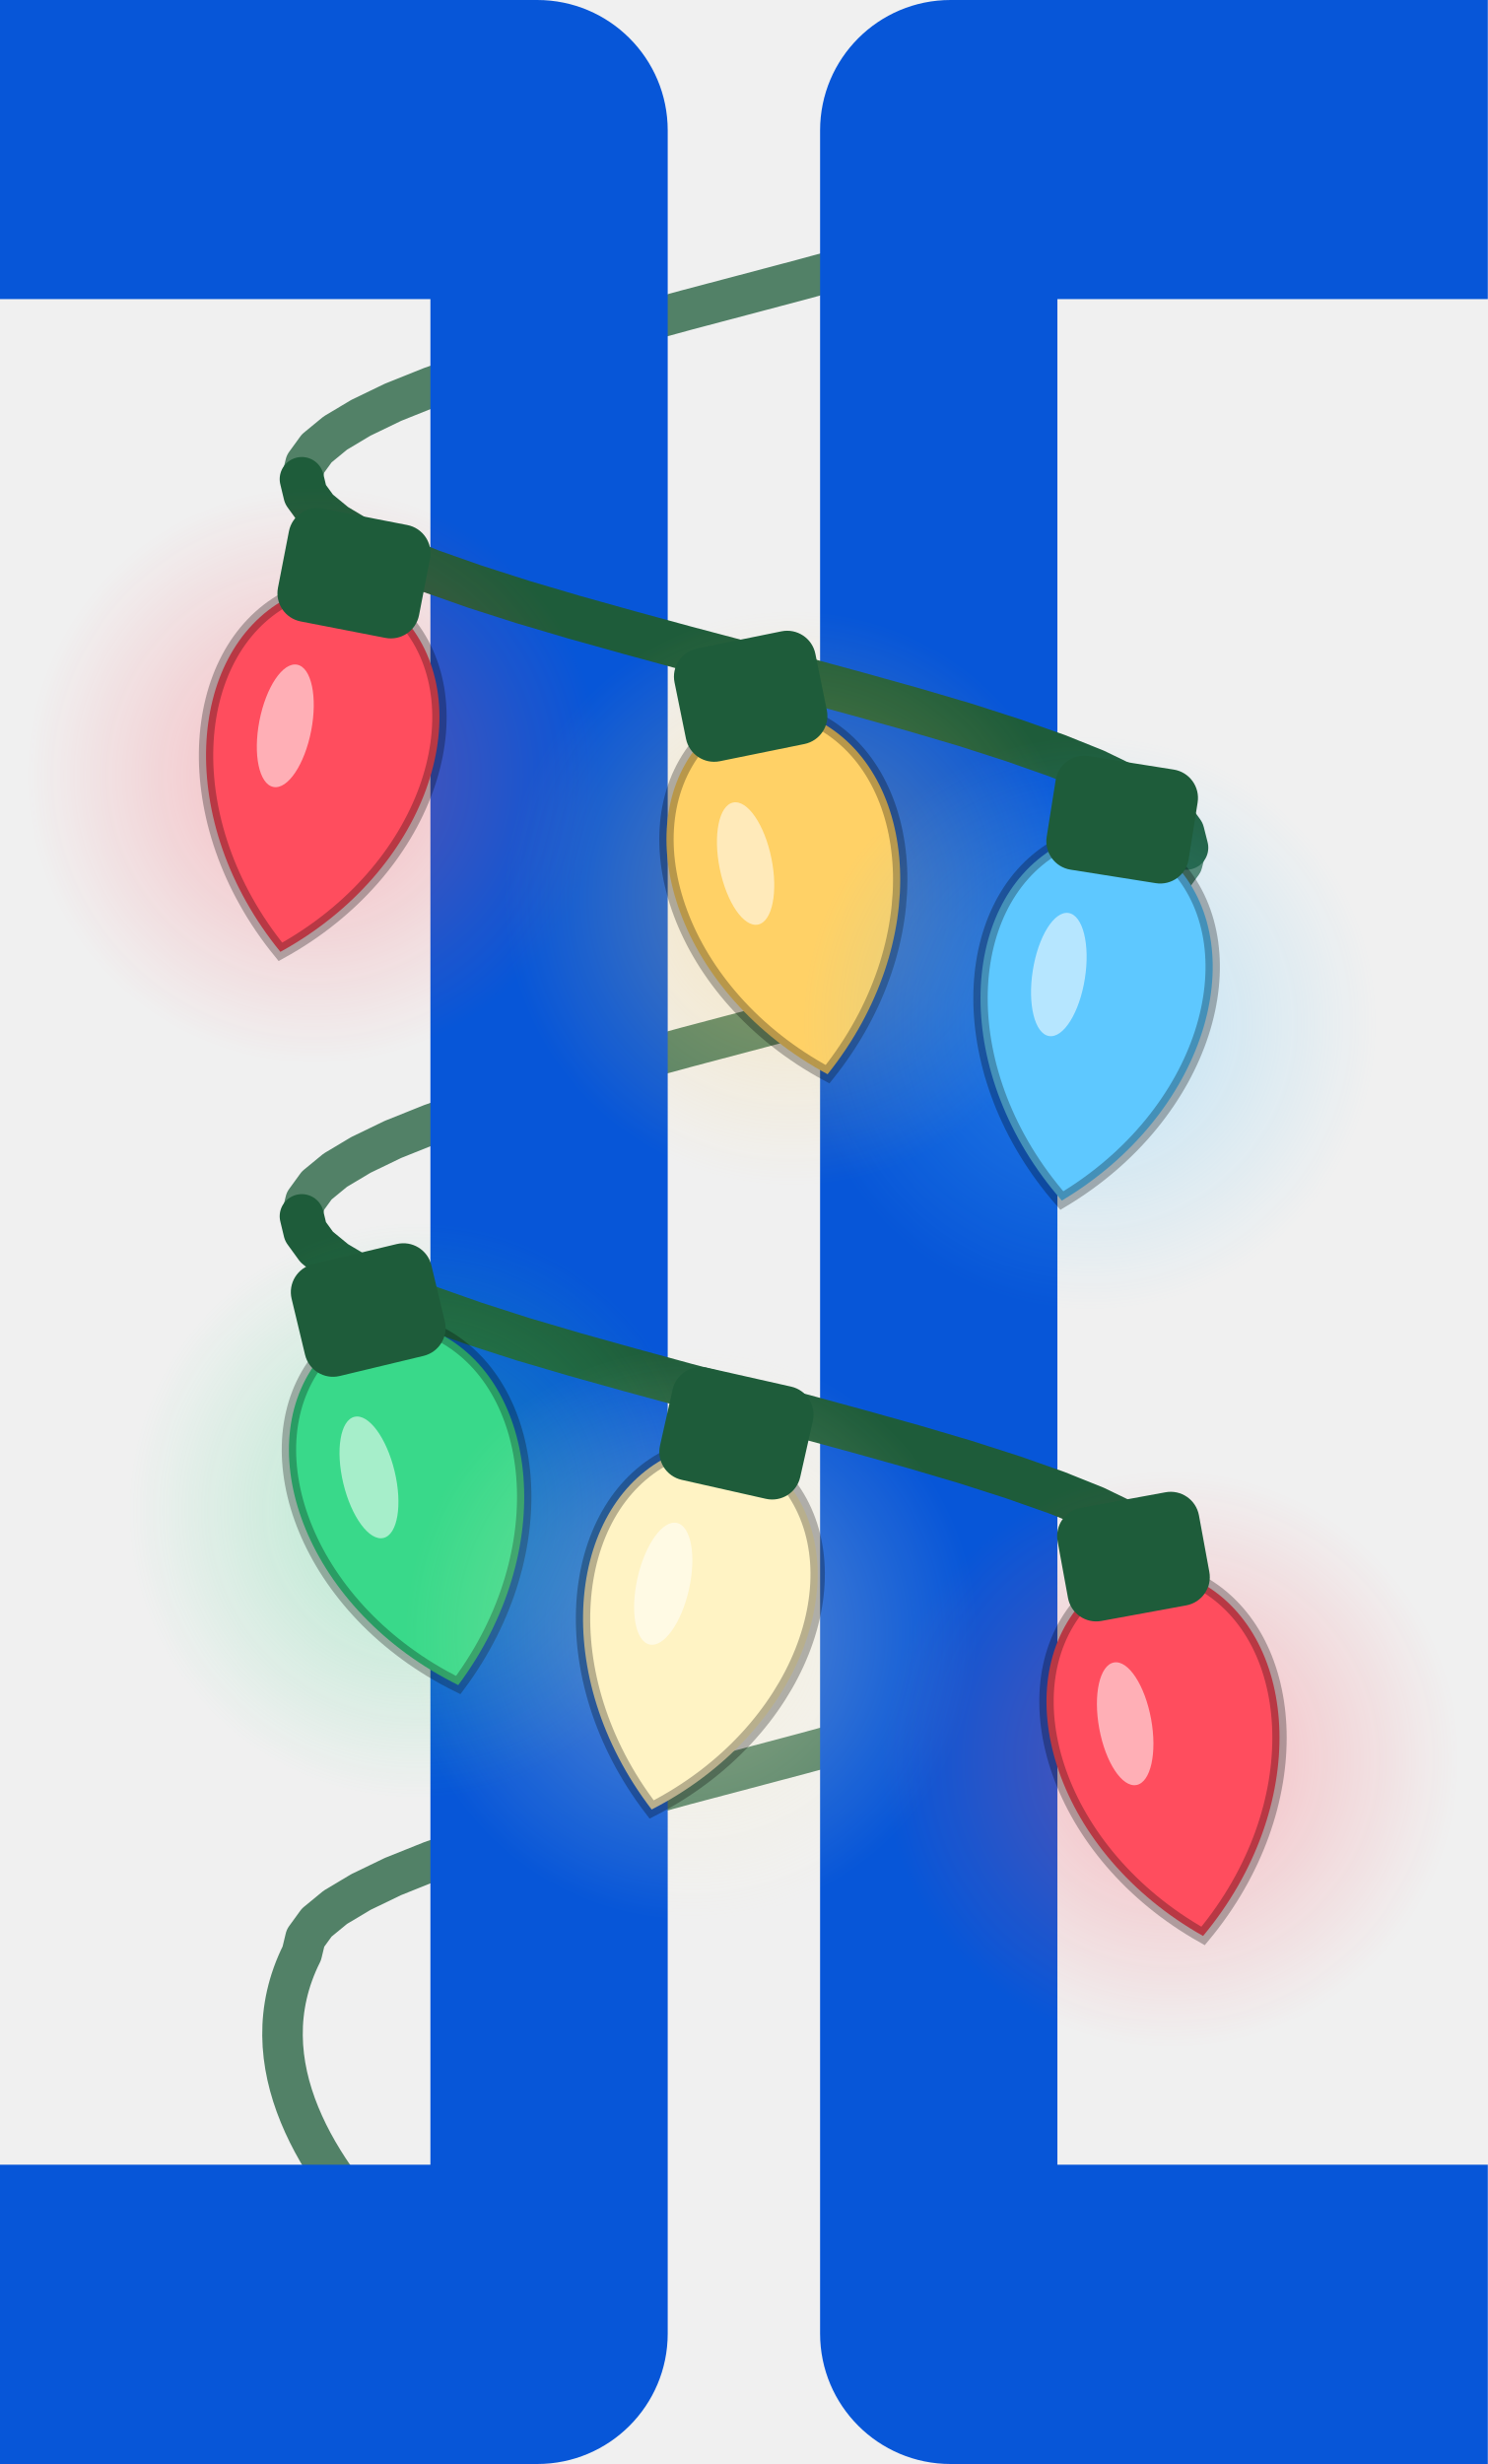
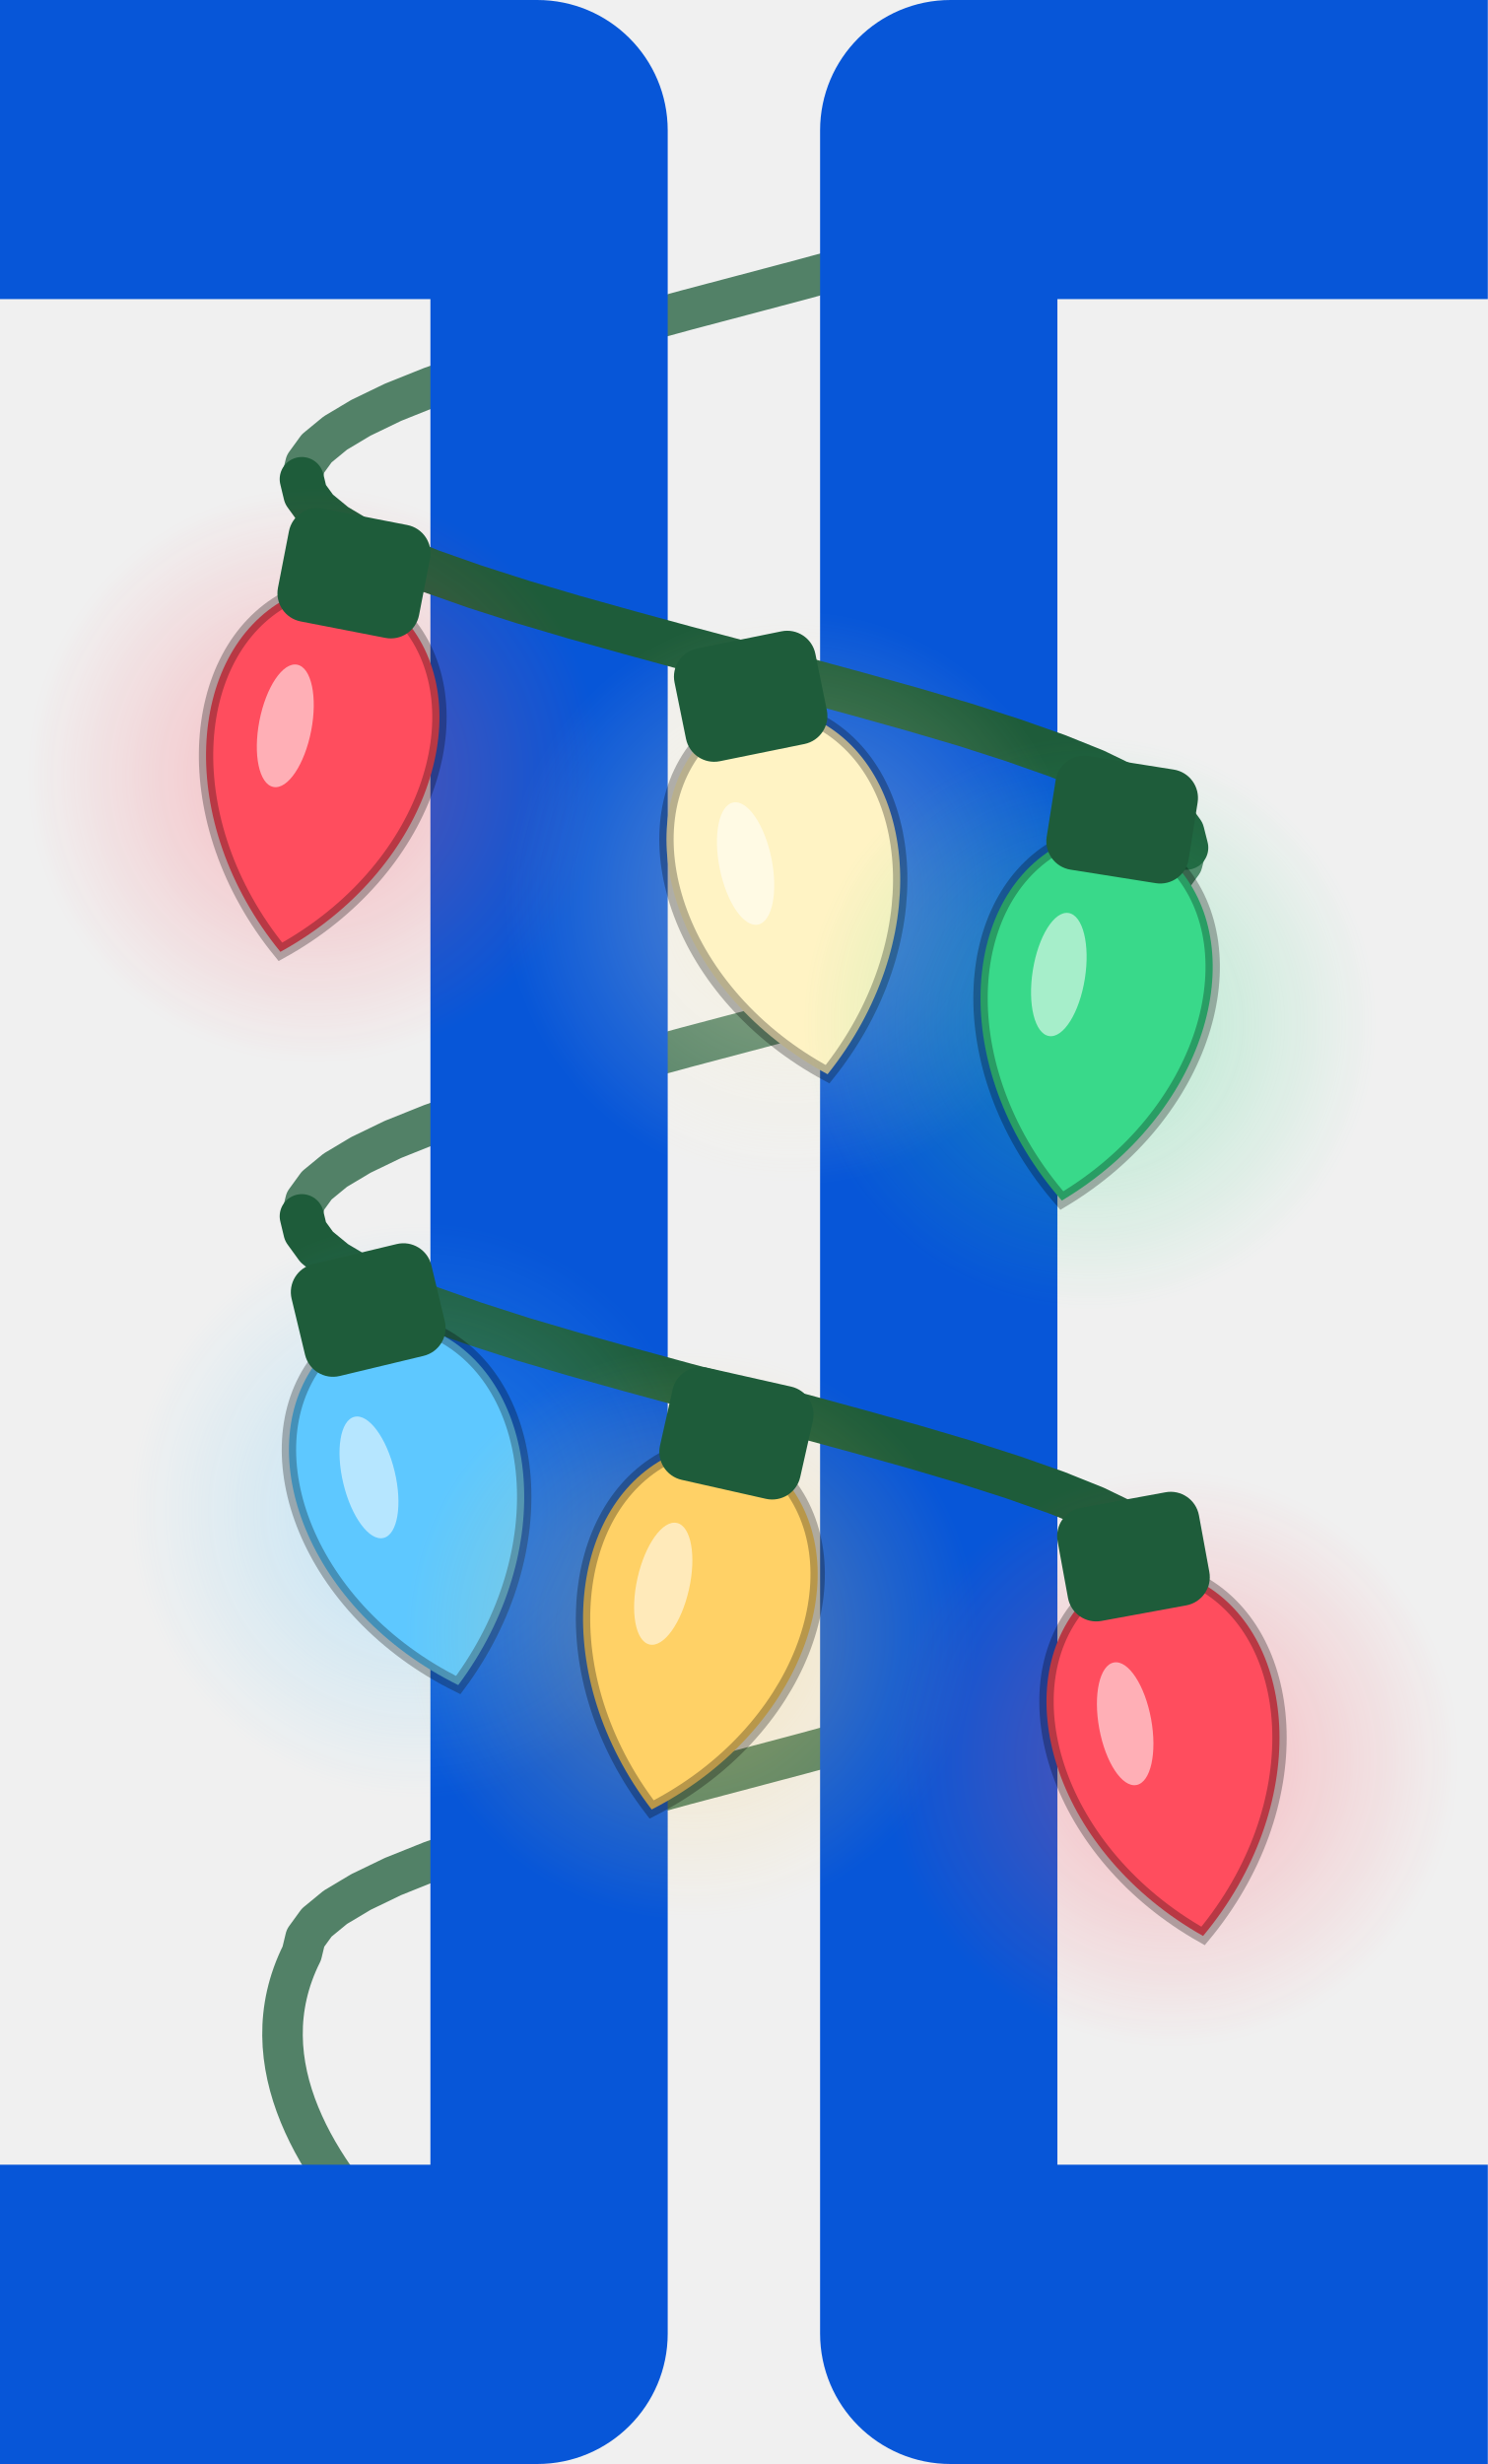
<svg xmlns="http://www.w3.org/2000/svg" width="80.75" height="133.71" viewBox="0 0 80.75 133.71" role="img" aria-label="IntelliTect glyph with Christmas lights">
  <defs>
-     <style>.xl-bulb{animation:xl-twinkle 2s ease-in-out infinite}.xl-glow{animation:xl-glow 2s ease-in-out infinite}@keyframes xl-twinkle{50%{opacity:.6}}@keyframes xl-glow{50%{opacity:.25}}@media (prefers-reduced-motion:reduce){.xl-bulb,.xl-glow{animation:none}}</style>
-     <radialGradient id="xl-glow-red">
-       <stop offset="0" stop-color="#ff4d5e" stop-opacity=".35" />
-       <stop offset="1" stop-color="#ff4d5e" stop-opacity="0" />
+     <style>.xl-bulb{animation:xl-twinkle 2s ease-in-out infinite}.xl-glow{animation:xl-glow 2s ease-in-out infinite}.xl-hue{animation:xl-hue 8s linear infinite}@keyframes xl-twinkle{50%{opacity:.6}}@keyframes xl-glow{50%{opacity:.25}}@keyframes xl-hue{0%,15%{fill:#ff4d5e}20%,35%{fill:#ffd166}40%,55%{fill:#5ec8ff}60%,75%{fill:#39d98a}80%,95%{fill:#fff3c4}100%{fill:#ff4d5e}}@media (prefers-reduced-motion:reduce){.xl-bulb,.xl-glow,.xl-hue{animation:none}}</style>
+     <radialGradient id="xl-fade-g">
+       <stop offset="0" stop-color="#fff" />
+       <stop offset="1" stop-color="#000" />
    </radialGradient>
-     <radialGradient id="xl-glow-gold">
-       <stop offset="0" stop-color="#ffd166" stop-opacity=".35" />
-       <stop offset="1" stop-color="#ffd166" stop-opacity="0" />
-     </radialGradient>
-     <radialGradient id="xl-glow-blue">
-       <stop offset="0" stop-color="#5ec8ff" stop-opacity=".35" />
-       <stop offset="1" stop-color="#5ec8ff" stop-opacity="0" />
-     </radialGradient>
-     <radialGradient id="xl-glow-green">
-       <stop offset="0" stop-color="#39d98a" stop-opacity=".35" />
-       <stop offset="1" stop-color="#39d98a" stop-opacity="0" />
-     </radialGradient>
-     <radialGradient id="xl-glow-white">
-       <stop offset="0" stop-color="#fff3c4" stop-opacity=".35" />
-       <stop offset="1" stop-color="#fff3c4" stop-opacity="0" />
-     </radialGradient>
+     <mask id="xl-fade" maskUnits="userSpaceOnUse" x="-12" y="-2" width="24" height="24">
+       <circle cy="10" r="12" fill="url(#xl-fade-g)" />
+     </mask>
  </defs>
  <g id="lights-back" fill="none" stroke="#1e5c3a" stroke-width="2.2" stroke-linecap="round" stroke-linejoin="round" opacity=".75">
    <path d="M64.38,6.00 L64.17,6.83 L63.56,7.67 L62.55,8.50 L61.16,9.33 L59.42,10.17 L57.35,11.00 L54.99,11.83 L52.38,12.67 L49.56,13.50 L46.59,14.33 L43.51,15.17 L40.38,16.00 L37.24,16.83 L34.16,17.67 L31.19,18.50 L28.38,19.33 L25.76,20.17 L23.40,21.00 L21.33,21.83 L19.59,22.67 L18.20,23.50 L17.19,24.33 L16.58,25.17 L16.38,26.00 M64.38,46.00 L64.17,46.83 L63.56,47.67 L62.55,48.50 L61.16,49.33 L59.42,50.17 L57.35,51.00 L54.99,51.83 L52.38,52.67 L49.56,53.50 L46.59,54.33 L43.51,55.17 L40.38,56.00 L37.24,56.83 L34.16,57.67 L31.19,58.50 L28.38,59.33 L25.76,60.17 L23.40,61.00 L21.33,61.83 L19.59,62.67 L18.20,63.50 L17.19,64.33 L16.58,65.17 L16.38,66.00 M64.38,86.00 L64.17,86.83 L63.56,87.67 L62.55,88.50 L61.16,89.33 L59.42,90.17 L57.35,91.00 L54.99,91.83 L52.37,92.67 L49.56,93.50 L46.59,94.33 L43.51,95.17 L40.38,96.00 L37.24,96.83 L34.16,97.67 L31.19,98.50 L28.38,99.33 L25.76,100.17 L23.40,101.00 L21.33,101.83 L19.59,102.67 L18.20,103.50 L17.19,104.33 L16.58,105.17 L16.38,106.00 M16.38,106.00 C13.38,112.00 17.38,118.00 21.38,122.00" />
  </g>
  <g fill="#0756d8">
    <path d="M0,0h29.16c3.91,0,7.08,3.17,7.08,7.08v119.55c0,3.91-3.17,7.08-7.08,7.08H0v-16.24h23.36V16.23H0V0Z" />
    <path d="M80.75,133.71h-29.16c-3.91,0-7.08-3.17-7.08-7.08V7.08c0-3.91,3.17-7.08,7.08-7.08h29.16v16.23h-23.36v101.24h23.36V133.71Z" />
  </g>
  <g id="lights">
    <path d="M16.38,26.00 L16.58,26.83 L17.19,27.67 L18.20,28.50 L19.59,29.33 L21.33,30.17 L23.40,31.00 L25.76,31.83 L28.38,32.67 L31.19,33.50 L34.16,34.33 L37.24,35.17 L40.38,36.00 L43.51,36.83 L46.59,37.67 L49.56,38.50 L52.38,39.33 L54.99,40.17 L57.35,41.00 L59.42,41.83 L61.16,42.67 L62.55,43.50 L63.56,44.33 L64.17,45.17 L64.38,46.00 M16.38,66.00 L16.58,66.83 L17.19,67.67 L18.20,68.50 L19.59,69.33 L21.33,70.17 L23.40,71.00 L25.76,71.83 L28.37,72.67 L31.19,73.50 L34.16,74.33 L37.24,75.17 L40.37,76.00 L43.51,76.83 L46.59,77.67 L49.56,78.50 L52.37,79.33 L54.99,80.17 L57.35,81.00 L59.42,81.83 L61.16,82.67 L62.55,83.50 L63.56,84.33 L64.17,85.17 L64.38,86.00" fill="none" stroke="#1e5c3a" stroke-width="2.4" stroke-linecap="round" stroke-linejoin="round" />
    <g transform="translate(19.56,29.32) rotate(11.0) scale(1.3)">
-       <circle class="xl-glow" cy="10" r="12" fill="url(#xl-glow-red)" style="animation-duration:1.85s;animation-delay:-2.58s" />
+       <g class="xl-glow" style="animation-duration:1.85s;animation-delay:-2.58s">
+         <circle class="xl-hue" cy="10" r="12" fill="#ff4d5e" fill-opacity=".35" mask="url(#xl-fade)" style="animation-delay:-0.00s" />
+       </g>
      <g class="xl-bulb" style="animation-duration:1.85s;animation-delay:-2.58s">
-         <path d="M-2.6,3 C-6.2,6 -5.4,13 0,17.5 C5.4,13 6.2,6 2.6,3 Z" fill="#ff4d5e" stroke="rgba(0,0,0,.28)" stroke-width=".6" />
+         <path class="xl-hue" d="M-2.6,3 C-6.2,6 -5.4,13 0,17.5 C5.4,13 6.2,6 2.6,3 Z" fill="#ff4d5e" style="animation-delay:-0.00s" stroke="rgba(0,0,0,.28)" stroke-width=".6" />
        <ellipse cx="-1.6" cy="8.2" rx="1.1" ry="2.6" fill="#fff" opacity=".55" />
      </g>
      <rect x="-3" y="-1" width="6" height="4.8" rx="1.2" fill="#1e5c3a" />
    </g>
    <g transform="translate(40.38,36.00) rotate(-11.5) scale(1.3)">
-       <circle class="xl-glow" cy="10" r="12" fill="url(#xl-glow-gold)" style="animation-duration:1.86s;animation-delay:-0.01s" />
+       <g class="xl-glow" style="animation-duration:1.86s;animation-delay:-0.01s">
+         <circle class="xl-hue" cy="10" r="12" fill="#fff3c4" fill-opacity=".35" mask="url(#xl-fade)" style="animation-delay:-6.40s" />
+       </g>
      <g class="xl-bulb" style="animation-duration:1.86s;animation-delay:-0.01s">
-         <path d="M-2.6,3 C-6.2,6 -5.4,13 0,17.5 C5.4,13 6.2,6 2.6,3 Z" fill="#ffd166" stroke="rgba(0,0,0,.28)" stroke-width=".6" />
+         <path class="xl-hue" d="M-2.6,3 C-6.2,6 -5.4,13 0,17.5 C5.4,13 6.2,6 2.6,3 Z" fill="#fff3c4" style="animation-delay:-6.40s" stroke="rgba(0,0,0,.28)" stroke-width=".6" />
        <ellipse cx="-1.6" cy="8.2" rx="1.1" ry="2.6" fill="#fff" opacity=".55" />
      </g>
      <rect x="-3" y="-1" width="6" height="4.8" rx="1.2" fill="#1e5c3a" />
    </g>
    <g transform="translate(61.19,42.68) rotate(9.0) scale(1.3)">
-       <circle class="xl-glow" cy="10" r="12" fill="url(#xl-glow-blue)" style="animation-duration:1.85s;animation-delay:-1.12s" />
+       <g class="xl-glow" style="animation-duration:1.85s;animation-delay:-1.12s">
+         <circle class="xl-hue" cy="10" r="12" fill="#39d98a" fill-opacity=".35" mask="url(#xl-fade)" style="animation-delay:-4.80s" />
+       </g>
      <g class="xl-bulb" style="animation-duration:1.85s;animation-delay:-1.12s">
-         <path d="M-2.6,3 C-6.2,6 -5.4,13 0,17.5 C5.4,13 6.2,6 2.6,3 Z" fill="#5ec8ff" stroke="rgba(0,0,0,.28)" stroke-width=".6" />
+         <path class="xl-hue" d="M-2.6,3 C-6.2,6 -5.4,13 0,17.5 C5.4,13 6.2,6 2.6,3 Z" fill="#39d98a" style="animation-delay:-4.80s" stroke="rgba(0,0,0,.28)" stroke-width=".6" />
        <ellipse cx="-1.6" cy="8.2" rx="1.1" ry="2.6" fill="#fff" opacity=".55" />
      </g>
      <rect x="-3" y="-1" width="6" height="4.8" rx="1.2" fill="#1e5c3a" />
    </g>
    <g transform="translate(19.56,69.32) rotate(-13.5) scale(1.3)">
-       <circle class="xl-glow" cy="10" r="12" fill="url(#xl-glow-green)" style="animation-duration:2.29s;animation-delay:-1.16s" />
+       <g class="xl-glow" style="animation-duration:2.29s;animation-delay:-1.16s">
+         <circle class="xl-hue" cy="10" r="12" fill="#5ec8ff" fill-opacity=".35" mask="url(#xl-fade)" style="animation-delay:-3.20s" />
+       </g>
      <g class="xl-bulb" style="animation-duration:2.29s;animation-delay:-1.16s">
-         <path d="M-2.6,3 C-6.2,6 -5.4,13 0,17.5 C5.4,13 6.2,6 2.6,3 Z" fill="#39d98a" stroke="rgba(0,0,0,.28)" stroke-width=".6" />
+         <path class="xl-hue" d="M-2.6,3 C-6.2,6 -5.4,13 0,17.5 C5.4,13 6.2,6 2.6,3 Z" fill="#5ec8ff" style="animation-delay:-3.20s" stroke="rgba(0,0,0,.28)" stroke-width=".6" />
        <ellipse cx="-1.6" cy="8.2" rx="1.1" ry="2.6" fill="#fff" opacity=".55" />
      </g>
      <rect x="-3" y="-1" width="6" height="4.8" rx="1.2" fill="#1e5c3a" />
    </g>
    <g transform="translate(40.37,76.00) rotate(12.7) scale(1.3)">
-       <circle class="xl-glow" cy="10" r="12" fill="url(#xl-glow-white)" style="animation-duration:1.49s;animation-delay:-2.47s" />
+       <g class="xl-glow" style="animation-duration:1.49s;animation-delay:-2.47s">
+         <circle class="xl-hue" cy="10" r="12" fill="#ffd166" fill-opacity=".35" mask="url(#xl-fade)" style="animation-delay:-1.60s" />
+       </g>
      <g class="xl-bulb" style="animation-duration:1.49s;animation-delay:-2.47s">
-         <path d="M-2.6,3 C-6.2,6 -5.4,13 0,17.5 C5.4,13 6.2,6 2.6,3 Z" fill="#fff3c4" stroke="rgba(0,0,0,.28)" stroke-width=".6" />
+         <path class="xl-hue" d="M-2.6,3 C-6.2,6 -5.4,13 0,17.5 C5.4,13 6.2,6 2.6,3 Z" fill="#ffd166" style="animation-delay:-1.60s" stroke="rgba(0,0,0,.28)" stroke-width=".6" />
        <ellipse cx="-1.6" cy="8.2" rx="1.1" ry="2.6" fill="#fff" opacity=".55" />
      </g>
      <rect x="-3" y="-1" width="6" height="4.8" rx="1.2" fill="#1e5c3a" />
    </g>
    <g transform="translate(61.19,82.68) rotate(-10.4) scale(1.3)">
-       <circle class="xl-glow" cy="10" r="12" fill="url(#xl-glow-red)" style="animation-duration:2.38s;animation-delay:-2.23s" />
+       <g class="xl-glow" style="animation-duration:2.38s;animation-delay:-2.23s">
+         <circle class="xl-hue" cy="10" r="12" fill="#ff4d5e" fill-opacity=".35" mask="url(#xl-fade)" style="animation-delay:-0.00s" />
+       </g>
      <g class="xl-bulb" style="animation-duration:2.38s;animation-delay:-2.23s">
-         <path d="M-2.6,3 C-6.2,6 -5.4,13 0,17.5 C5.4,13 6.2,6 2.6,3 Z" fill="#ff4d5e" stroke="rgba(0,0,0,.28)" stroke-width=".6" />
+         <path class="xl-hue" d="M-2.6,3 C-6.2,6 -5.4,13 0,17.5 C5.4,13 6.2,6 2.6,3 Z" fill="#ff4d5e" style="animation-delay:-0.00s" stroke="rgba(0,0,0,.28)" stroke-width=".6" />
        <ellipse cx="-1.6" cy="8.2" rx="1.1" ry="2.6" fill="#fff" opacity=".55" />
      </g>
      <rect x="-3" y="-1" width="6" height="4.8" rx="1.2" fill="#1e5c3a" />
    </g>
  </g>
</svg>
